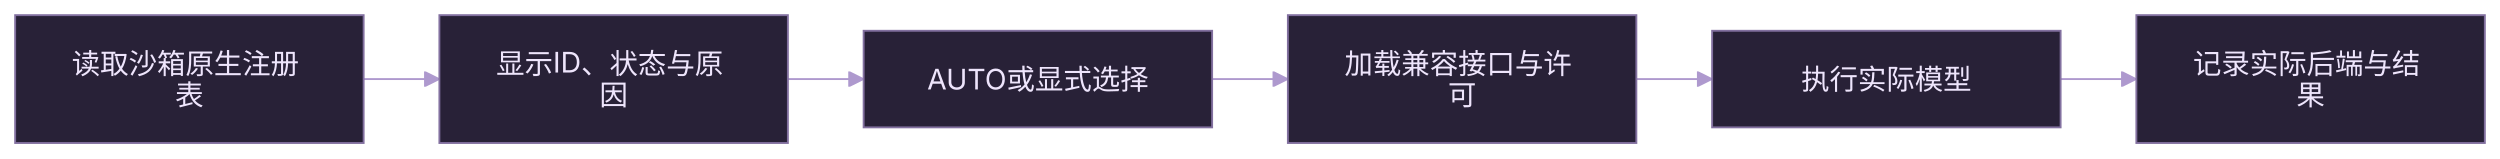
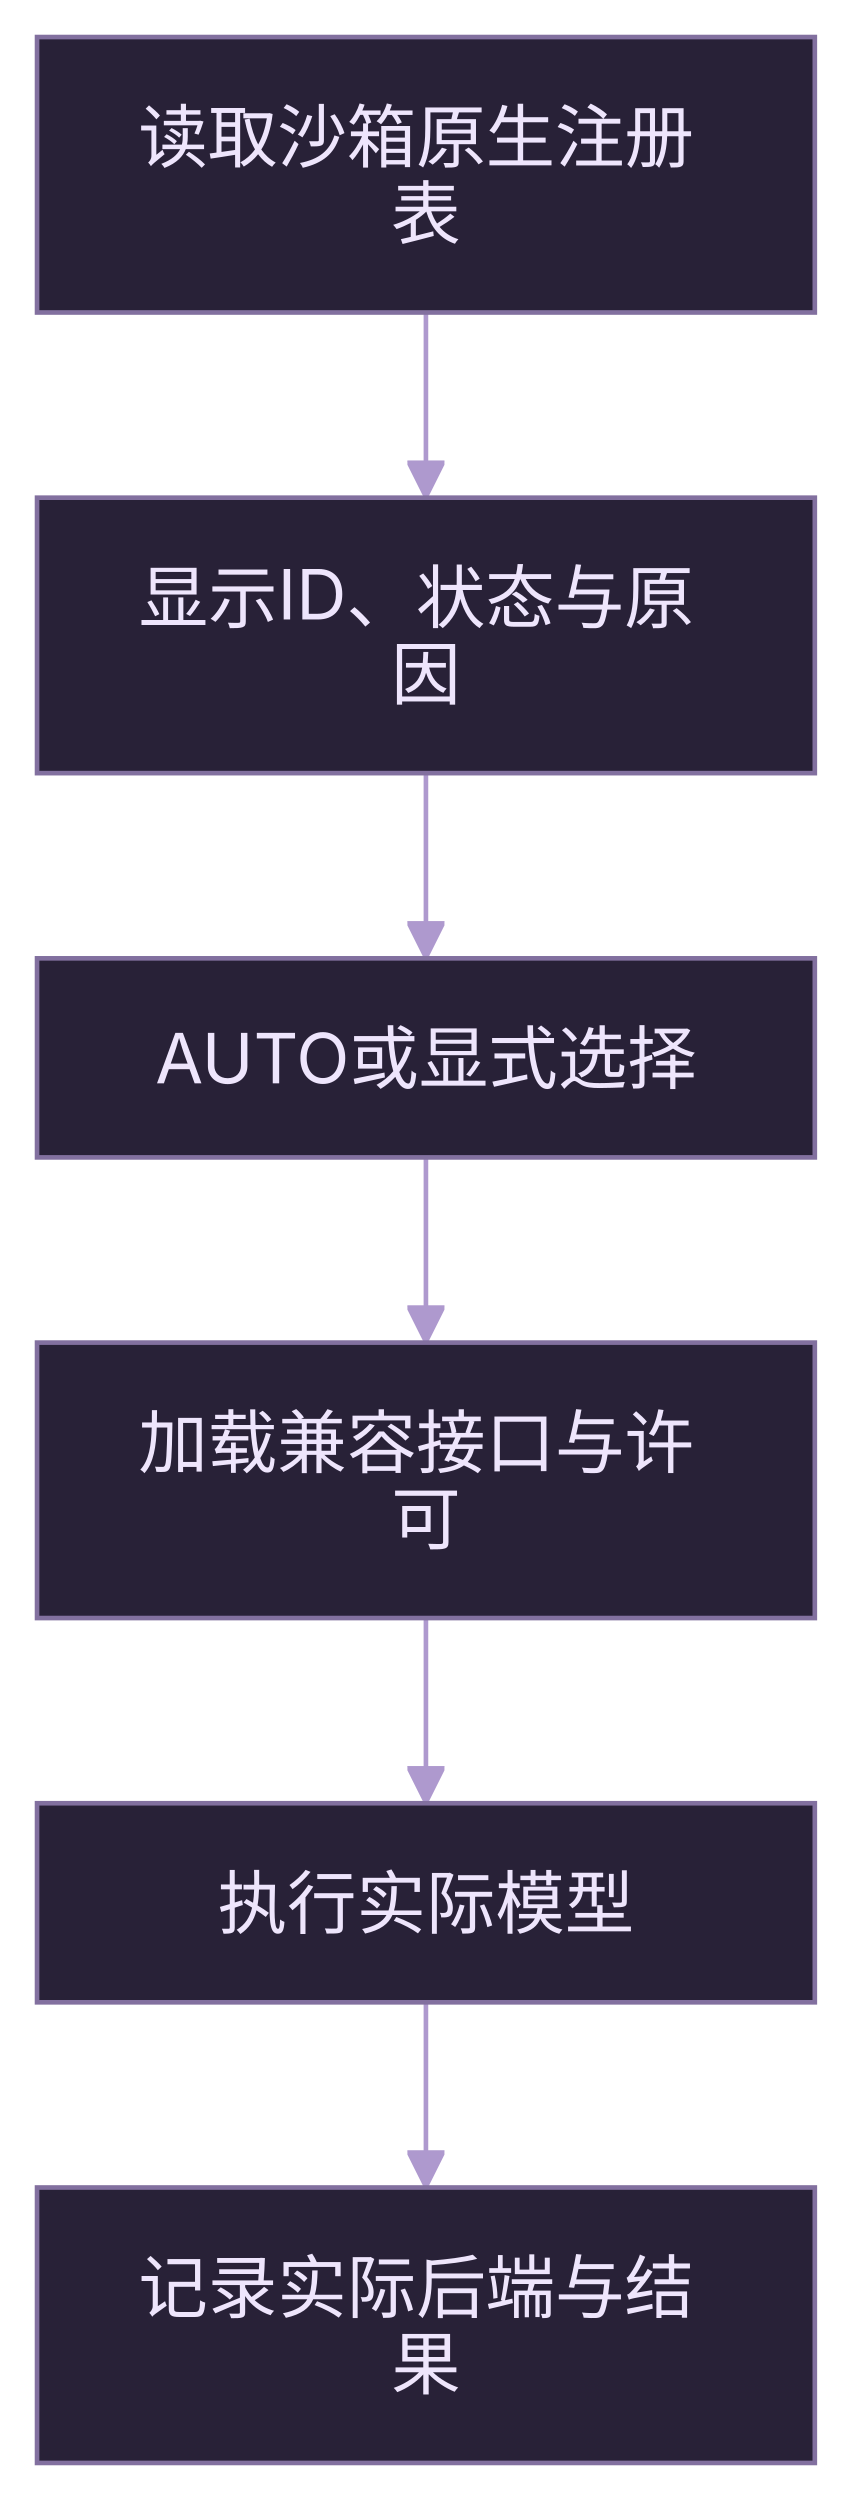
- <svg xmlns="http://www.w3.org/2000/svg" id="diagram-zh-backends-1" width="100%" class="flowchart" style="max-width: 1320px;" viewBox="4 4 1320 83.5" role="graphics-document document" aria-roledescription="flowchart-v2">
+ <svg xmlns="http://www.w3.org/2000/svg" id="diagram-zh-backends-1" width="100%" class="flowchart" style="max-width: 184px;" viewBox="4 4 184 540" role="graphics-document document" aria-roledescription="flowchart-v2">
  <style>#diagram-zh-backends-1{font-family:Inter,Arial,sans-serif;font-size:15px;fill:#eee5fc;}@keyframes edge-animation-frame{from{stroke-dashoffset:0;}}@keyframes dash{to{stroke-dashoffset:0;}}#diagram-zh-backends-1 .edge-animation-slow{stroke-dasharray:9,5!important;stroke-dashoffset:900;animation:dash 50s linear infinite;stroke-linecap:round;}#diagram-zh-backends-1 .edge-animation-fast{stroke-dasharray:9,5!important;stroke-dashoffset:900;animation:dash 20s linear infinite;stroke-linecap:round;}#diagram-zh-backends-1 .error-icon{fill:#35283c;}#diagram-zh-backends-1 .error-text{fill:#cad7c3;stroke:#cad7c3;}#diagram-zh-backends-1 .edge-thickness-normal{stroke-width:1px;}#diagram-zh-backends-1 .edge-thickness-thick{stroke-width:3.5px;}#diagram-zh-backends-1 .edge-pattern-solid{stroke-dasharray:0;}#diagram-zh-backends-1 .edge-thickness-invisible{stroke-width:0;fill:none;}#diagram-zh-backends-1 .edge-pattern-dashed{stroke-dasharray:3;}#diagram-zh-backends-1 .edge-pattern-dotted{stroke-dasharray:2;}#diagram-zh-backends-1 .marker{fill:#ae99ce;stroke:#ae99ce;}#diagram-zh-backends-1 .marker.cross{stroke:#ae99ce;}#diagram-zh-backends-1 svg{font-family:Inter,Arial,sans-serif;font-size:15px;}#diagram-zh-backends-1 p{margin:0;}#diagram-zh-backends-1 .label{font-family:Inter,Arial,sans-serif;color:#eee5fc;}#diagram-zh-backends-1 .cluster-label text{fill:#cad7c3;}#diagram-zh-backends-1 .cluster-label span{color:#cad7c3;}#diagram-zh-backends-1 .cluster-label span p{background-color:transparent;}#diagram-zh-backends-1 .label text,#diagram-zh-backends-1 span{fill:#eee5fc;color:#eee5fc;}#diagram-zh-backends-1 .node rect,#diagram-zh-backends-1 .node circle,#diagram-zh-backends-1 .node ellipse,#diagram-zh-backends-1 .node polygon,#diagram-zh-backends-1 .node path{fill:#282137;stroke:#82709f;stroke-width:1px;}#diagram-zh-backends-1 .rough-node .label text,#diagram-zh-backends-1 .node .label text,#diagram-zh-backends-1 .image-shape .label,#diagram-zh-backends-1 .icon-shape .label{text-anchor:middle;}#diagram-zh-backends-1 .node .katex path{fill:#000;stroke:#000;stroke-width:1px;}#diagram-zh-backends-1 .rough-node .label,#diagram-zh-backends-1 .node .label,#diagram-zh-backends-1 .image-shape .label,#diagram-zh-backends-1 .icon-shape .label{text-align:center;}#diagram-zh-backends-1 .node.clickable{cursor:pointer;}#diagram-zh-backends-1 .root .anchor path{fill:#ae99ce!important;stroke-width:0;stroke:#ae99ce;}#diagram-zh-backends-1 .arrowheadPath{fill:#e6e9e0;}#diagram-zh-backends-1 .edgePaths .path{stroke:#ae99ce;stroke-width:1px;}#diagram-zh-backends-1 .flowchart-link{stroke:#ae99ce;fill:none;}#diagram-zh-backends-1 .edgeLabel{background-color:#19161f;text-align:center;}#diagram-zh-backends-1 .edgeLabel p{background-color:#19161f;}#diagram-zh-backends-1 .edgeLabel rect{opacity:0.5;background-color:#19161f;fill:#19161f;}#diagram-zh-backends-1 .labelBkg{background-color:rgba(25, 22, 31, 0.5);}#diagram-zh-backends-1 .cluster rect{fill:#211c29;stroke:#635271;stroke-width:1px;}#diagram-zh-backends-1 .cluster text{fill:#cad7c3;}#diagram-zh-backends-1 .cluster span{color:#cad7c3;}#diagram-zh-backends-1 .node .collapsed-indicator{fill:#635271;stroke:none;opacity:0.6;}#diagram-zh-backends-1 .node .collapsed-separator{stroke:#635271;stroke-width:0.75px;}#diagram-zh-backends-1 div.mermaidTooltip{position:absolute;text-align:center;max-width:200px;padding:2px;font-family:Inter,Arial,sans-serif;font-size:12px;background:#35283c;border:1px solid hsl(279, 0%, 29.608%);border-radius:2px;pointer-events:none;z-index:100;}#diagram-zh-backends-1 .flowchartTitleText{text-anchor:middle;font-size:18px;fill:#eee5fc;}#diagram-zh-backends-1 rect.text{fill:none;stroke-width:0;}#diagram-zh-backends-1 .icon-shape,#diagram-zh-backends-1 .image-shape{background-color:#19161f;text-align:center;}#diagram-zh-backends-1 .icon-shape p,#diagram-zh-backends-1 .image-shape p{background-color:#19161f;padding:2px;}#diagram-zh-backends-1 .icon-shape .label rect,#diagram-zh-backends-1 .image-shape .label rect{opacity:0.5;background-color:#19161f;fill:#19161f;}#diagram-zh-backends-1 .label-icon{display:inline-block;height:1em;overflow:visible;vertical-align:-0.125em;}#diagram-zh-backends-1 .node .label-icon path{fill:currentColor;stroke:revert;stroke-width:revert;}#diagram-zh-backends-1 .node .neo-node{stroke:#82709f;}#diagram-zh-backends-1 [data-look="neo"].node rect,#diagram-zh-backends-1 [data-look="neo"].cluster rect,#diagram-zh-backends-1 [data-look="neo"].node polygon{stroke:url(#diagram-zh-backends-1-gradient);filter:drop-shadow( 1px 2px 2px rgba(185,185,185,1));}#diagram-zh-backends-1 [data-look="neo"].swimlane.cluster rect{filter:none;}#diagram-zh-backends-1 [data-look="neo"].node path{stroke:url(#diagram-zh-backends-1-gradient);stroke-width:1px;}#diagram-zh-backends-1 [data-look="neo"].node .outer-path{filter:drop-shadow( 1px 2px 2px rgba(185,185,185,1));}#diagram-zh-backends-1 [data-look="neo"].node .neo-line path{stroke:#82709f;filter:none;}#diagram-zh-backends-1 [data-look="neo"].node circle{stroke:url(#diagram-zh-backends-1-gradient);filter:drop-shadow( 1px 2px 2px rgba(185,185,185,1));}#diagram-zh-backends-1 [data-look="neo"].node circle .state-start{fill:#000000;}#diagram-zh-backends-1 [data-look="neo"].icon-shape .icon{fill:url(#diagram-zh-backends-1-gradient);filter:drop-shadow( 1px 2px 2px rgba(185,185,185,1));}#diagram-zh-backends-1 [data-look="neo"].icon-shape .icon-neo path{stroke:url(#diagram-zh-backends-1-gradient);filter:drop-shadow( 1px 2px 2px rgba(185,185,185,1));}#diagram-zh-backends-1 :root{--mermaid-font-family:Inter,Arial,sans-serif;}</style>
  <g>
    <marker id="diagram-zh-backends-1_flowchart-v2-pointEnd" class="marker flowchart-v2" viewBox="0 0 10 10" refX="5" refY="5" markerUnits="userSpaceOnUse" markerWidth="8" markerHeight="8" orient="auto">
      <path d="M 0 0 L 10 5 L 0 10 z" class="arrowMarkerPath" style="stroke-width: 1; stroke-dasharray: 1, 0;" />
    </marker>
    <marker id="diagram-zh-backends-1_flowchart-v2-pointStart" class="marker flowchart-v2" viewBox="0 0 10 10" refX="4.5" refY="5" markerUnits="userSpaceOnUse" markerWidth="8" markerHeight="8" orient="auto">
      <path d="M 0 5 L 10 10 L 10 0 z" class="arrowMarkerPath" style="stroke-width: 1; stroke-dasharray: 1, 0;" />
    </marker>
    <marker id="diagram-zh-backends-1_flowchart-v2-pointEnd-margin" class="marker flowchart-v2" viewBox="0 0 11.5 14" refX="11.5" refY="7" markerUnits="userSpaceOnUse" markerWidth="10.5" markerHeight="14" orient="auto">
      <path d="M 0 0 L 11.5 7 L 0 14 z" class="arrowMarkerPath" style="stroke-width: 0; stroke-dasharray: 1, 0;" />
    </marker>
    <marker id="diagram-zh-backends-1_flowchart-v2-pointStart-margin" class="marker flowchart-v2" viewBox="0 0 11.5 14" refX="1" refY="7" markerUnits="userSpaceOnUse" markerWidth="11.5" markerHeight="14" orient="auto">
      <polygon points="0,7 11.5,14 11.5,0" class="arrowMarkerPath" style="stroke-width: 0; stroke-dasharray: 1, 0;" />
    </marker>
    <marker id="diagram-zh-backends-1_flowchart-v2-circleEnd" class="marker flowchart-v2" viewBox="0 0 10 10" refX="11" refY="5" markerUnits="userSpaceOnUse" markerWidth="11" markerHeight="11" orient="auto">
      <circle cx="5" cy="5" r="5" class="arrowMarkerPath" style="stroke-width: 1; stroke-dasharray: 1, 0;" />
    </marker>
    <marker id="diagram-zh-backends-1_flowchart-v2-circleStart" class="marker flowchart-v2" viewBox="0 0 10 10" refX="-1" refY="5" markerUnits="userSpaceOnUse" markerWidth="11" markerHeight="11" orient="auto">
      <circle cx="5" cy="5" r="5" class="arrowMarkerPath" style="stroke-width: 1; stroke-dasharray: 1, 0;" />
    </marker>
    <marker id="diagram-zh-backends-1_flowchart-v2-circleEnd-margin" class="marker flowchart-v2" viewBox="0 0 10 10" refY="5" refX="12.25" markerUnits="userSpaceOnUse" markerWidth="14" markerHeight="14" orient="auto">
      <circle cx="5" cy="5" r="5" class="arrowMarkerPath" style="stroke-width: 0; stroke-dasharray: 1, 0;" />
    </marker>
    <marker id="diagram-zh-backends-1_flowchart-v2-circleStart-margin" class="marker flowchart-v2" viewBox="0 0 10 10" refX="-2" refY="5" markerUnits="userSpaceOnUse" markerWidth="14" markerHeight="14" orient="auto">
      <circle cx="5" cy="5" r="5" class="arrowMarkerPath" style="stroke-width: 0; stroke-dasharray: 1, 0;" />
    </marker>
    <marker id="diagram-zh-backends-1_flowchart-v2-crossEnd" class="marker cross flowchart-v2" viewBox="0 0 11 11" refX="12" refY="5.2" markerUnits="userSpaceOnUse" markerWidth="11" markerHeight="11" orient="auto">
      <path d="M 1,1 l 9,9 M 10,1 l -9,9" class="arrowMarkerPath" style="stroke-width: 2; stroke-dasharray: 1, 0;" />
    </marker>
    <marker id="diagram-zh-backends-1_flowchart-v2-crossStart" class="marker cross flowchart-v2" viewBox="0 0 11 11" refX="-1" refY="5.2" markerUnits="userSpaceOnUse" markerWidth="11" markerHeight="11" orient="auto">
      <path d="M 1,1 l 9,9 M 10,1 l -9,9" class="arrowMarkerPath" style="stroke-width: 2; stroke-dasharray: 1, 0;" />
    </marker>
    <marker id="diagram-zh-backends-1_flowchart-v2-crossEnd-margin" class="marker cross flowchart-v2" viewBox="0 0 15 15" refX="17.7" refY="7.5" markerUnits="userSpaceOnUse" markerWidth="12" markerHeight="12" orient="auto">
      <path d="M 1,1 L 14,14 M 1,14 L 14,1" class="arrowMarkerPath" style="stroke-width: 2.5;" />
    </marker>
    <marker id="diagram-zh-backends-1_flowchart-v2-crossStart-margin" class="marker cross flowchart-v2" viewBox="0 0 15 15" refX="-3.5" refY="7.5" markerUnits="userSpaceOnUse" markerWidth="12" markerHeight="12" orient="auto">
      <path d="M 1,1 L 14,14 M 1,14 L 14,1" class="arrowMarkerPath" style="stroke-width: 2.5; stroke-dasharray: 1, 0;" />
    </marker>
    <g class="root">
      <g class="clusters" />
      <g class="edges edgePaths">
-         <path d="M196,45.75L232,45.75" id="diagram-zh-backends-1-L_Registry_Options_0" class="edge-thickness-normal edge-pattern-solid edge-thickness-normal edge-pattern-solid flowchart-link" style=";" data-edge="true" data-et="edge" data-id="L_Registry_Options_0" data-points="W3sieCI6MTk2LCJ5Ijo0NS43NX0seyJ4IjoyMzYsInkiOjQ1Ljc1fV0=" data-look="classic" marker-end="url(#diagram-zh-backends-1_flowchart-v2-pointEnd)" />
-         <path d="M420,45.75L456,45.75" id="diagram-zh-backends-1-L_Options_Choice_0" class="edge-thickness-normal edge-pattern-solid edge-thickness-normal edge-pattern-solid flowchart-link" style=";" data-edge="true" data-et="edge" data-id="L_Options_Choice_0" data-points="W3sieCI6NDIwLCJ5Ijo0NS43NX0seyJ4Ijo0NjAsInkiOjQ1Ljc1fV0=" data-look="classic" marker-end="url(#diagram-zh-backends-1_flowchart-v2-pointEnd)" />
-         <path d="M644,45.75L680,45.75" id="diagram-zh-backends-1-L_Choice_Load_0" class="edge-thickness-normal edge-pattern-solid edge-thickness-normal edge-pattern-solid flowchart-link" style=";" data-edge="true" data-et="edge" data-id="L_Choice_Load_0" data-points="W3sieCI6NjQ0LCJ5Ijo0NS43NX0seyJ4Ijo2ODQsInkiOjQ1Ljc1fV0=" data-look="classic" marker-end="url(#diagram-zh-backends-1_flowchart-v2-pointEnd)" />
-         <path d="M868,45.75L904,45.75" id="diagram-zh-backends-1-L_Load_Solve_0" class="edge-thickness-normal edge-pattern-solid edge-thickness-normal edge-pattern-solid flowchart-link" style=";" data-edge="true" data-et="edge" data-id="L_Load_Solve_0" data-points="W3sieCI6ODY4LCJ5Ijo0NS43NX0seyJ4Ijo5MDgsInkiOjQ1Ljc1fV0=" data-look="classic" marker-end="url(#diagram-zh-backends-1_flowchart-v2-pointEnd)" />
-         <path d="M1092,45.75L1128,45.75" id="diagram-zh-backends-1-L_Solve_Record_0" class="edge-thickness-normal edge-pattern-solid edge-thickness-normal edge-pattern-solid flowchart-link" style=";" data-edge="true" data-et="edge" data-id="L_Solve_Record_0" data-points="W3sieCI6MTA5MiwieSI6NDUuNzV9LHsieCI6MTEzMiwieSI6NDUuNzV9XQ==" data-look="classic" marker-end="url(#diagram-zh-backends-1_flowchart-v2-pointEnd)" />
+         <path d="M96,71.5L96,107.5" id="diagram-zh-backends-1-L_Registry_Options_0" class="edge-thickness-normal edge-pattern-solid edge-thickness-normal edge-pattern-solid flowchart-link" style=";" data-edge="true" data-et="edge" data-id="L_Registry_Options_0" data-points="W3sieCI6OTYsInkiOjcxLjV9LHsieCI6OTYsInkiOjExMS41fV0=" data-look="classic" marker-end="url(#diagram-zh-backends-1_flowchart-v2-pointEnd)" />
+         <path d="M96,171L96,207" id="diagram-zh-backends-1-L_Options_Choice_0" class="edge-thickness-normal edge-pattern-solid edge-thickness-normal edge-pattern-solid flowchart-link" style=";" data-edge="true" data-et="edge" data-id="L_Options_Choice_0" data-points="W3sieCI6OTYsInkiOjE3MX0seyJ4Ijo5NiwieSI6MjExfV0=" data-look="classic" marker-end="url(#diagram-zh-backends-1_flowchart-v2-pointEnd)" />
+         <path d="M96,254L96,290" id="diagram-zh-backends-1-L_Choice_Load_0" class="edge-thickness-normal edge-pattern-solid edge-thickness-normal edge-pattern-solid flowchart-link" style=";" data-edge="true" data-et="edge" data-id="L_Choice_Load_0" data-points="W3sieCI6OTYsInkiOjI1NH0seyJ4Ijo5NiwieSI6Mjk0fV0=" data-look="classic" marker-end="url(#diagram-zh-backends-1_flowchart-v2-pointEnd)" />
+         <path d="M96,353.5L96,389.5" id="diagram-zh-backends-1-L_Load_Solve_0" class="edge-thickness-normal edge-pattern-solid edge-thickness-normal edge-pattern-solid flowchart-link" style=";" data-edge="true" data-et="edge" data-id="L_Load_Solve_0" data-points="W3sieCI6OTYsInkiOjM1My41fSx7IngiOjk2LCJ5IjozOTMuNX1d" data-look="classic" marker-end="url(#diagram-zh-backends-1_flowchart-v2-pointEnd)" />
+         <path d="M96,436.5L96,472.5" id="diagram-zh-backends-1-L_Solve_Record_0" class="edge-thickness-normal edge-pattern-solid edge-thickness-normal edge-pattern-solid flowchart-link" style=";" data-edge="true" data-et="edge" data-id="L_Solve_Record_0" data-points="W3sieCI6OTYsInkiOjQzNi41fSx7IngiOjk2LCJ5Ijo0NzYuNX1d" data-look="classic" marker-end="url(#diagram-zh-backends-1_flowchart-v2-pointEnd)" />
      </g>
      <g class="edgeLabels" />
      <g class="nodes">
-         <g class="node default" id="diagram-zh-backends-1-flowchart-Registry-0" data-look="classic" transform="translate(104, 45.75)">
-           <rect class="basic label-container" style="" x="-92" y="-33.75" width="184" height="67.5" />
+         <g class="node default" id="diagram-zh-backends-1-flowchart-Registry-0" data-look="classic" transform="translate(96, 41.75)">
+           <rect class="basic label-container" style="" x="-84" y="-29.75" width="168" height="59.5" />
          <g class="label" style="" transform="translate(0, -17.75)">
            <rect />
            <g>
              <rect class="background" style="stroke: none" />
              <text y="-10.1" style="">
                <tspan class="text-outer-tspan row" x="0" y="-0.1em" dy="1.1em">
                  <tspan font-style="normal" class="text-inner-tspan" font-weight="normal">读取沙箱原生注册</tspan>
                </tspan>
                <tspan class="text-outer-tspan row" x="0" y="1em" dy="1.1em">
                  <tspan font-style="normal" class="text-inner-tspan" font-weight="normal">表</tspan>
                </tspan>
              </text>
            </g>
          </g>
        </g>
-         <g class="node default" id="diagram-zh-backends-1-flowchart-Options-1" data-look="classic" transform="translate(328, 45.75)">
-           <rect class="basic label-container" style="" x="-92" y="-33.75" width="184" height="67.5" />
+         <g class="node default" id="diagram-zh-backends-1-flowchart-Options-1" data-look="classic" transform="translate(96, 141.25)">
+           <rect class="basic label-container" style="" x="-84" y="-29.75" width="168" height="59.5" />
          <g class="label" style="" transform="translate(0, -17.75)">
            <rect />
            <g>
              <rect class="background" style="stroke: none" />
              <text y="-10.1" style="">
                <tspan class="text-outer-tspan row" x="0" y="-0.1em" dy="1.1em">
                  <tspan font-style="normal" class="text-inner-tspan" font-weight="normal">显示ID、状态与原</tspan>
                </tspan>
                <tspan class="text-outer-tspan row" x="0" y="1em" dy="1.1em">
                  <tspan font-style="normal" class="text-inner-tspan" font-weight="normal">因</tspan>
                </tspan>
              </text>
            </g>
          </g>
        </g>
-         <g class="node default" id="diagram-zh-backends-1-flowchart-Choice-3" data-look="classic" transform="translate(552, 45.75)">
-           <rect class="basic label-container" style="" x="-92" y="-25.5" width="184" height="51" />
+         <g class="node default" id="diagram-zh-backends-1-flowchart-Choice-3" data-look="classic" transform="translate(96, 232.5)">
+           <rect class="basic label-container" style="" x="-84" y="-21.5" width="168" height="43" />
          <g class="label" style="" transform="translate(0, -9.5)">
            <rect />
            <g>
              <rect class="background" style="stroke: none" />
              <text y="-10.1" style="">
                <tspan class="text-outer-tspan row" x="0" y="-0.1em" dy="1.1em">
                  <tspan font-style="normal" class="text-inner-tspan" font-weight="normal">AUTO或显式选择</tspan>
                </tspan>
              </text>
            </g>
          </g>
        </g>
-         <g class="node default" id="diagram-zh-backends-1-flowchart-Load-5" data-look="classic" transform="translate(776, 45.75)">
-           <rect class="basic label-container" style="" x="-92" y="-33.75" width="184" height="67.5" />
+         <g class="node default" id="diagram-zh-backends-1-flowchart-Load-5" data-look="classic" transform="translate(96, 323.75)">
+           <rect class="basic label-container" style="" x="-84" y="-29.75" width="168" height="59.5" />
          <g class="label" style="" transform="translate(0, -17.75)">
            <rect />
            <g>
              <rect class="background" style="stroke: none" />
              <text y="-10.1" style="">
                <tspan class="text-outer-tspan row" x="0" y="-0.1em" dy="1.1em">
                  <tspan font-style="normal" class="text-inner-tspan" font-weight="normal">加载兼容接口与许</tspan>
                </tspan>
                <tspan class="text-outer-tspan row" x="0" y="1em" dy="1.1em">
                  <tspan font-style="normal" class="text-inner-tspan" font-weight="normal">可</tspan>
                </tspan>
              </text>
            </g>
          </g>
        </g>
-         <g class="node default" id="diagram-zh-backends-1-flowchart-Solve-7" data-look="classic" transform="translate(1000, 45.75)">
-           <rect class="basic label-container" style="" x="-92" y="-25.5" width="184" height="51" />
+         <g class="node default" id="diagram-zh-backends-1-flowchart-Solve-7" data-look="classic" transform="translate(96, 415)">
+           <rect class="basic label-container" style="" x="-84" y="-21.5" width="168" height="43" />
          <g class="label" style="" transform="translate(0, -9.5)">
            <rect />
            <g>
              <rect class="background" style="stroke: none" />
              <text y="-10.1" style="">
                <tspan class="text-outer-tspan row" x="0" y="-0.1em" dy="1.1em">
                  <tspan font-style="normal" class="text-inner-tspan" font-weight="normal">执行实际模型</tspan>
                </tspan>
              </text>
            </g>
          </g>
        </g>
-         <g class="node default" id="diagram-zh-backends-1-flowchart-Record-9" data-look="classic" transform="translate(1224, 45.75)">
-           <rect class="basic label-container" style="" x="-92" y="-33.75" width="184" height="67.5" />
+         <g class="node default" id="diagram-zh-backends-1-flowchart-Record-9" data-look="classic" transform="translate(96, 506.25)">
+           <rect class="basic label-container" style="" x="-84" y="-29.75" width="168" height="59.5" />
          <g class="label" style="" transform="translate(0, -17.75)">
            <rect />
            <g>
              <rect class="background" style="stroke: none" />
              <text y="-10.1" style="">
                <tspan class="text-outer-tspan row" x="0" y="-0.1em" dy="1.1em">
                  <tspan font-style="normal" class="text-inner-tspan" font-weight="normal">记录实际后端与结</tspan>
                </tspan>
                <tspan class="text-outer-tspan row" x="0" y="1em" dy="1.1em">
                  <tspan font-style="normal" class="text-inner-tspan" font-weight="normal">果</tspan>
                </tspan>
              </text>
            </g>
          </g>
        </g>
      </g>
    </g>
  </g>
  <defs>
    <filter id="diagram-zh-backends-1-drop-shadow" height="130%" width="130%">
      <feDropShadow dx="4" dy="4" stdDeviation="0" flood-opacity="0.06" flood-color="#000000" />
    </filter>
  </defs>
  <defs>
    <filter id="diagram-zh-backends-1-drop-shadow-small" height="150%" width="150%">
      <feDropShadow dx="2" dy="2" stdDeviation="0" flood-opacity="0.06" flood-color="#000000" />
    </filter>
  </defs>
  <linearGradient id="diagram-zh-backends-1-gradient" gradientUnits="objectBoundingBox" x1="0%" y1="0%" x2="100%" y2="0%">
    <stop offset="0%" stop-color="#82709f" stop-opacity="1" />
    <stop offset="100%" stop-color="hsl(162.857, 0%, 26.667%)" stop-opacity="1" />
  </linearGradient>
</svg>
